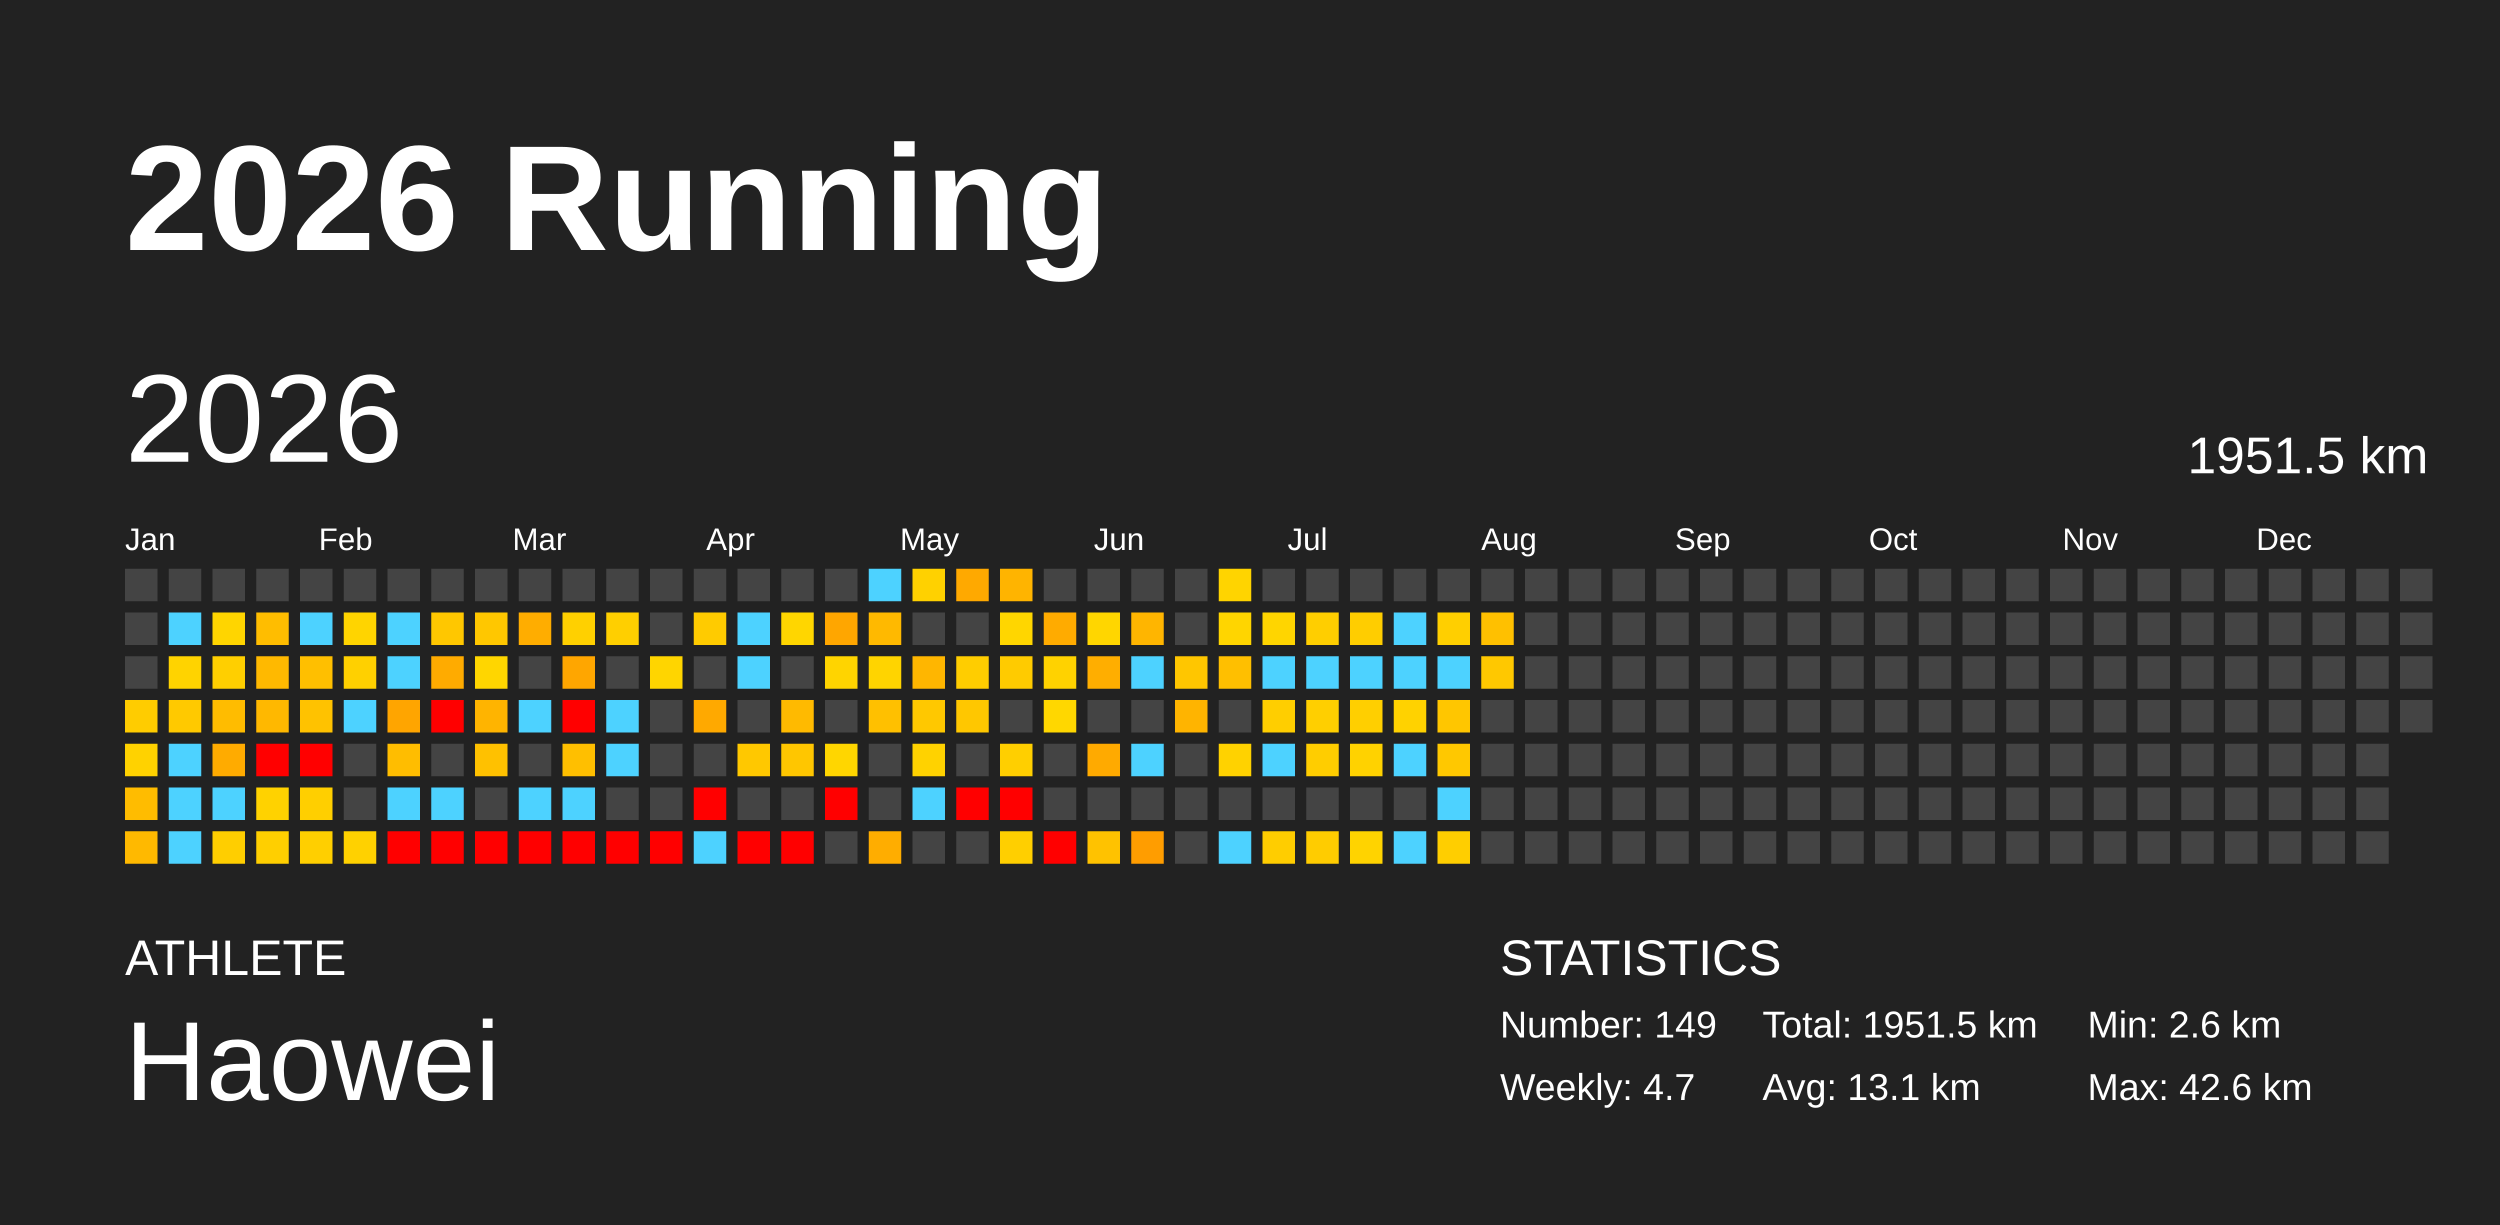
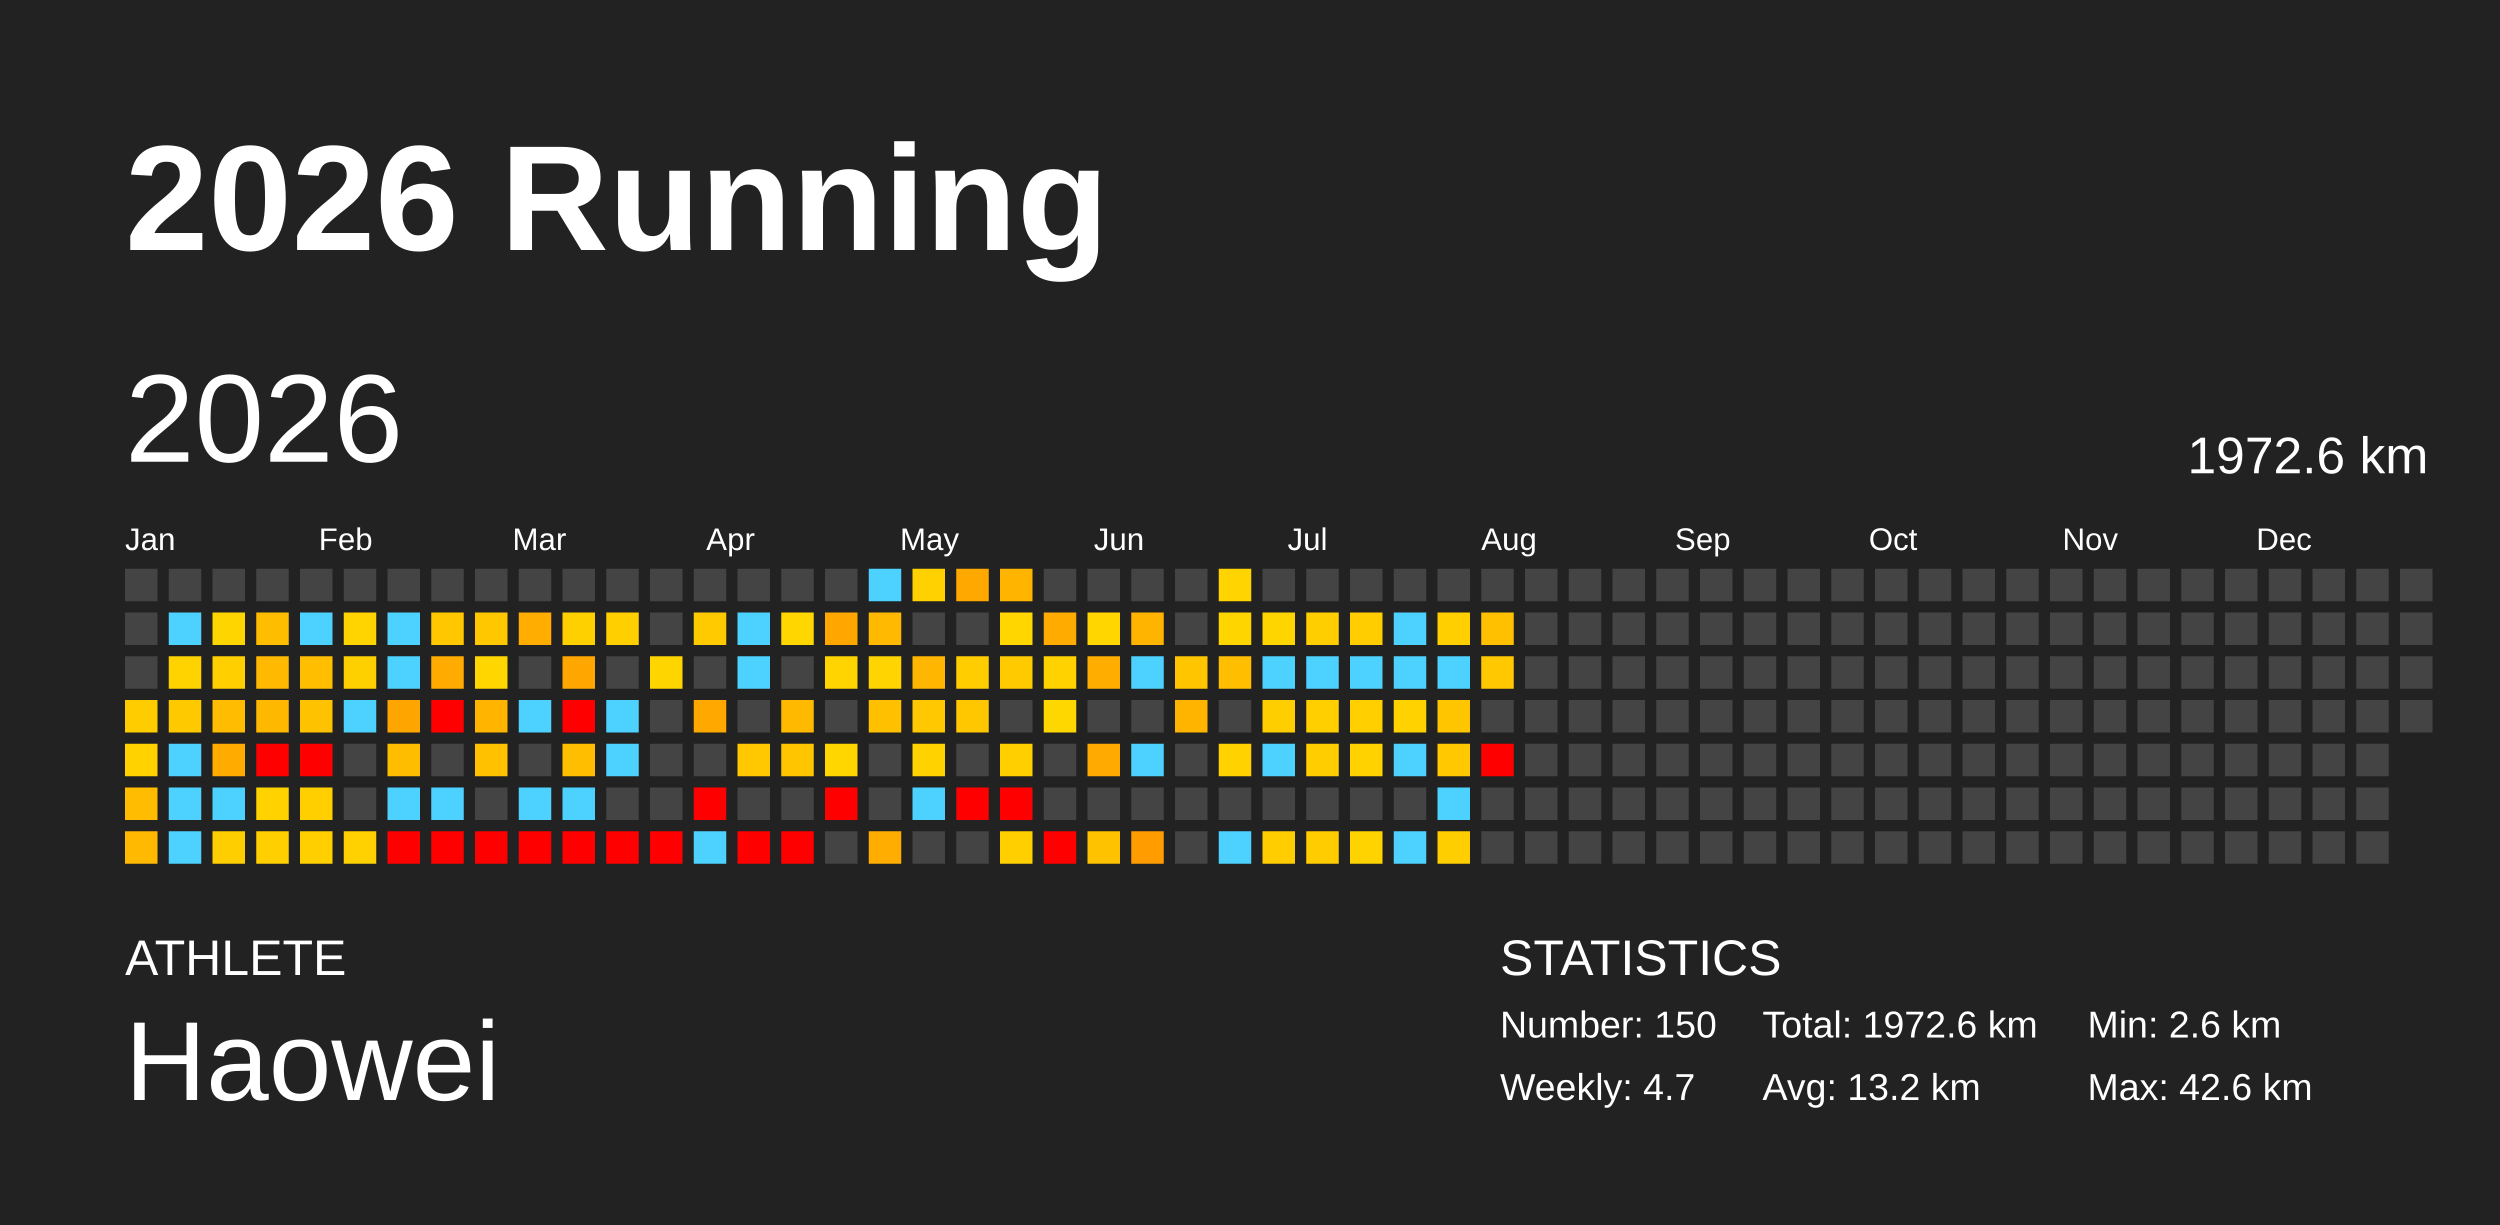
<svg xmlns="http://www.w3.org/2000/svg" baseProfile="full" height="98mm" version="1.1" viewBox="0,0,200,98" width="200mm">
  <defs />
  <rect fill="#222222" height="98" width="200" x="0" y="0" />
  <text fill="#FFFFFF" style="font-size:12px; font-family:Arial; font-weight:bold;" x="10" y="20">2026 Running</text>
  <text fill="#FFFFFF" style="font-size:4px; font-family:Arial" x="10" y="78">ATHLETE</text>
  <text fill="#FFFFFF" style="font-size:9px; font-family:Arial" x="10" y="88">Haowei</text>
  <text fill="#FFFFFF" style="font-size:4px; font-family:Arial" x="120" y="78">STATISTICS</text>
-   <text fill="#FFFFFF" style="font-size:3px; font-family:Arial" x="120" y="83">Number: 149</text>
+   <text fill="#FFFFFF" style="font-size:3px; font-family:Arial" x="120" y="83">Number: 150</text>
  <text fill="#FFFFFF" style="font-size:3px; font-family:Arial" x="120" y="88">Weekly: 4.7</text>
-   <text fill="#FFFFFF" style="font-size:3px; font-family:Arial" x="141" y="83">Total: 1951.5 km</text>
-   <text fill="#FFFFFF" style="font-size:3px; font-family:Arial" x="141" y="88">Avg: 13.1 km</text>
+   <text fill="#FFFFFF" style="font-size:3px; font-family:Arial" x="141" y="83">Total: 1972.6 km</text>
+   <text fill="#FFFFFF" style="font-size:3px; font-family:Arial" x="141" y="88">Avg: 13.2 km</text>
  <text fill="#FFFFFF" style="font-size:3px; font-family:Arial" x="167" y="83">Min: 2.6 km</text>
  <text fill="#FFFFFF" style="font-size:3px; font-family:Arial" x="167" y="88">Max: 42.6 km</text>
  <text dominant-baseline="hanging" fill="#FFFFFF" style="font-size:10.0px; font-family:Arial;" x="10" y="30">2026</text>
-   <text dominant-baseline="hanging" fill="#FFFFFF" style="font-size:4.125px; font-family:Arial;" x="175" y="35">1951.5 km</text>
+   <text dominant-baseline="hanging" fill="#FFFFFF" style="font-size:4.125px; font-family:Arial;" x="175" y="35">1972.6 km</text>
  <text fill="#FFFFFF" style="font-size:2.5px; font-family:Arial" x="10.0" y="44">Jan</text>
  <text fill="#FFFFFF" style="font-size:2.5px; font-family:Arial" x="25.5" y="44">Feb</text>
  <text fill="#FFFFFF" style="font-size:2.5px; font-family:Arial" x="41.0" y="44">Mar</text>
  <text fill="#FFFFFF" style="font-size:2.5px; font-family:Arial" x="56.5" y="44">Apr</text>
  <text fill="#FFFFFF" style="font-size:2.5px; font-family:Arial" x="72.0" y="44">May</text>
  <text fill="#FFFFFF" style="font-size:2.5px; font-family:Arial" x="87.5" y="44">Jun</text>
  <text fill="#FFFFFF" style="font-size:2.5px; font-family:Arial" x="103.0" y="44">Jul</text>
  <text fill="#FFFFFF" style="font-size:2.5px; font-family:Arial" x="118.5" y="44">Aug</text>
  <text fill="#FFFFFF" style="font-size:2.5px; font-family:Arial" x="134.0" y="44">Sep</text>
  <text fill="#FFFFFF" style="font-size:2.5px; font-family:Arial" x="149.5" y="44">Oct</text>
  <text fill="#FFFFFF" style="font-size:2.5px; font-family:Arial" x="165.0" y="44">Nov</text>
  <text fill="#FFFFFF" style="font-size:2.5px; font-family:Arial" x="180.5" y="44">Dec</text>
  <rect fill="#444444" height="2.6" width="2.6" x="10.0" y="45.5" />
  <rect fill="#444444" height="2.6" width="2.6" x="10.0" y="49.0" />
  <rect fill="#444444" height="2.6" width="2.6" x="10.0" y="52.5" />
  <rect fill="#ffcc00" height="2.6" width="2.6" x="10.0" y="56.0" />
  <rect fill="#ffd200" height="2.6" width="2.6" x="10.0" y="59.5" />
  <rect fill="#ffbc00" height="2.6" width="2.6" x="10.0" y="63.0" />
  <rect fill="#ffb900" height="2.6" width="2.6" x="10.0" y="66.5" />
  <rect fill="#444444" height="2.6" width="2.6" x="13.5" y="45.5" />
  <rect fill="#4dd2ff" height="2.6" width="2.6" x="13.5" y="49.0" />
  <rect fill="#ffd300" height="2.6" width="2.6" x="13.5" y="52.5" />
  <rect fill="#ffc900" height="2.6" width="2.6" x="13.5" y="56.0" />
  <rect fill="#4dd2ff" height="2.6" width="2.6" x="13.5" y="59.5" />
  <rect fill="#4dd2ff" height="2.6" width="2.6" x="13.5" y="63.0" />
  <rect fill="#4dd2ff" height="2.6" width="2.6" x="13.5" y="66.5" />
  <rect fill="#444444" height="2.6" width="2.6" x="17.0" y="45.5" />
  <rect fill="#ffd500" height="2.6" width="2.6" x="17.0" y="49.0" />
  <rect fill="#ffcf00" height="2.6" width="2.6" x="17.0" y="52.5" />
  <rect fill="#ffbc00" height="2.6" width="2.6" x="17.0" y="56.0" />
  <rect fill="#ffab00" height="2.6" width="2.6" x="17.0" y="59.5" />
  <rect fill="#4dd2ff" height="2.6" width="2.6" x="17.0" y="63.0" />
  <rect fill="#ffce00" height="2.6" width="2.6" x="17.0" y="66.5" />
  <rect fill="#444444" height="2.6" width="2.6" x="20.5" y="45.5" />
  <rect fill="#ffbd00" height="2.6" width="2.6" x="20.5" y="49.0" />
  <rect fill="#ffb900" height="2.6" width="2.6" x="20.5" y="52.5" />
  <rect fill="#ffb800" height="2.6" width="2.6" x="20.5" y="56.0" />
  <rect fill="red" height="2.6" width="2.6" x="20.5" y="59.5" />
  <rect fill="#ffd200" height="2.6" width="2.6" x="20.5" y="63.0" />
  <rect fill="#ffcf00" height="2.6" width="2.6" x="20.5" y="66.5" />
  <rect fill="#444444" height="2.6" width="2.6" x="24.0" y="45.5" />
  <rect fill="#4dd2ff" height="2.6" width="2.6" x="24.0" y="49.0" />
  <rect fill="#ffbf00" height="2.6" width="2.6" x="24.0" y="52.5" />
  <rect fill="#ffc200" height="2.6" width="2.6" x="24.0" y="56.0" />
  <rect fill="red" height="2.6" width="2.6" x="24.0" y="59.5" />
  <rect fill="#ffcf00" height="2.6" width="2.6" x="24.0" y="63.0" />
  <rect fill="#ffcf00" height="2.6" width="2.6" x="24.0" y="66.5" />
  <rect fill="#444444" height="2.6" width="2.6" x="27.5" y="45.5" />
  <rect fill="#ffd400" height="2.6" width="2.6" x="27.5" y="49.0" />
  <rect fill="#ffd000" height="2.6" width="2.6" x="27.5" y="52.5" />
  <rect fill="#4dd2ff" height="2.6" width="2.6" x="27.5" y="56.0" />
  <rect fill="#444444" height="2.6" width="2.6" x="27.5" y="59.5" />
  <rect fill="#444444" height="2.6" width="2.6" x="27.5" y="63.0" />
  <rect fill="#ffd100" height="2.6" width="2.6" x="27.5" y="66.5" />
  <rect fill="#444444" height="2.6" width="2.6" x="31.0" y="45.5" />
  <rect fill="#4dd2ff" height="2.6" width="2.6" x="31.0" y="49.0" />
  <rect fill="#4dd2ff" height="2.6" width="2.6" x="31.0" y="52.5" />
  <rect fill="#ffa500" height="2.6" width="2.6" x="31.0" y="56.0" />
  <rect fill="#ffbd00" height="2.6" width="2.6" x="31.0" y="59.5" />
  <rect fill="#4dd2ff" height="2.6" width="2.6" x="31.0" y="63.0" />
  <rect fill="red" height="2.6" width="2.6" x="31.0" y="66.5" />
  <rect fill="#444444" height="2.6" width="2.6" x="34.5" y="45.5" />
  <rect fill="#ffc700" height="2.6" width="2.6" x="34.5" y="49.0" />
  <rect fill="#ffab00" height="2.6" width="2.6" x="34.5" y="52.5" />
  <rect fill="red" height="2.6" width="2.6" x="34.5" y="56.0" />
  <rect fill="#444444" height="2.6" width="2.6" x="34.5" y="59.5" />
  <rect fill="#4dd2ff" height="2.6" width="2.6" x="34.5" y="63.0" />
  <rect fill="red" height="2.6" width="2.6" x="34.5" y="66.5" />
  <rect fill="#444444" height="2.6" width="2.6" x="38.0" y="45.5" />
  <rect fill="#ffc700" height="2.6" width="2.6" x="38.0" y="49.0" />
  <rect fill="#ffd600" height="2.6" width="2.6" x="38.0" y="52.5" />
  <rect fill="#ffb400" height="2.6" width="2.6" x="38.0" y="56.0" />
  <rect fill="#ffc100" height="2.6" width="2.6" x="38.0" y="59.5" />
  <rect fill="#444444" height="2.6" width="2.6" x="38.0" y="63.0" />
  <rect fill="red" height="2.6" width="2.6" x="38.0" y="66.5" />
  <rect fill="#444444" height="2.6" width="2.6" x="41.5" y="45.5" />
  <rect fill="#ffad00" height="2.6" width="2.6" x="41.5" y="49.0" />
  <rect fill="#444444" height="2.6" width="2.6" x="41.5" y="52.5" />
  <rect fill="#4dd2ff" height="2.6" width="2.6" x="41.5" y="56.0" />
  <rect fill="#444444" height="2.6" width="2.6" x="41.5" y="59.5" />
  <rect fill="#4dd2ff" height="2.6" width="2.6" x="41.5" y="63.0" />
  <rect fill="red" height="2.6" width="2.6" x="41.5" y="66.5" />
  <rect fill="#444444" height="2.6" width="2.6" x="45.0" y="45.5" />
  <rect fill="#ffd000" height="2.6" width="2.6" x="45.0" y="49.0" />
  <rect fill="#ffa600" height="2.6" width="2.6" x="45.0" y="52.5" />
  <rect fill="red" height="2.6" width="2.6" x="45.0" y="56.0" />
  <rect fill="#ffbf00" height="2.6" width="2.6" x="45.0" y="59.5" />
  <rect fill="#4dd2ff" height="2.6" width="2.6" x="45.0" y="63.0" />
  <rect fill="red" height="2.6" width="2.6" x="45.0" y="66.5" />
  <rect fill="#444444" height="2.6" width="2.6" x="48.5" y="45.5" />
  <rect fill="#ffcf00" height="2.6" width="2.6" x="48.5" y="49.0" />
  <rect fill="#444444" height="2.6" width="2.6" x="48.5" y="52.5" />
  <rect fill="#4dd2ff" height="2.6" width="2.6" x="48.5" y="56.0" />
  <rect fill="#4dd2ff" height="2.6" width="2.6" x="48.5" y="59.5" />
  <rect fill="#444444" height="2.6" width="2.6" x="48.5" y="63.0" />
  <rect fill="red" height="2.6" width="2.6" x="48.5" y="66.5" />
  <rect fill="#444444" height="2.6" width="2.6" x="52.0" y="45.5" />
  <rect fill="#444444" height="2.6" width="2.6" x="52.0" y="49.0" />
  <rect fill="#ffd500" height="2.6" width="2.6" x="52.0" y="52.5" />
  <rect fill="#444444" height="2.6" width="2.6" x="52.0" y="56.0" />
  <rect fill="#444444" height="2.6" width="2.6" x="52.0" y="59.5" />
  <rect fill="#444444" height="2.6" width="2.6" x="52.0" y="63.0" />
  <rect fill="red" height="2.6" width="2.6" x="52.0" y="66.5" />
  <rect fill="#444444" height="2.6" width="2.6" x="55.5" y="45.5" />
  <rect fill="#ffcb00" height="2.6" width="2.6" x="55.5" y="49.0" />
  <rect fill="#444444" height="2.6" width="2.6" x="55.5" y="52.5" />
  <rect fill="#ffa900" height="2.6" width="2.6" x="55.5" y="56.0" />
  <rect fill="#444444" height="2.6" width="2.6" x="55.5" y="59.5" />
  <rect fill="red" height="2.6" width="2.6" x="55.5" y="63.0" />
  <rect fill="#4dd2ff" height="2.6" width="2.6" x="55.5" y="66.5" />
  <rect fill="#444444" height="2.6" width="2.6" x="59.0" y="45.5" />
  <rect fill="#4dd2ff" height="2.6" width="2.6" x="59.0" y="49.0" />
  <rect fill="#4dd2ff" height="2.6" width="2.6" x="59.0" y="52.5" />
  <rect fill="#444444" height="2.6" width="2.6" x="59.0" y="56.0" />
  <rect fill="#ffc800" height="2.6" width="2.6" x="59.0" y="59.5" />
  <rect fill="#444444" height="2.6" width="2.6" x="59.0" y="63.0" />
  <rect fill="red" height="2.6" width="2.6" x="59.0" y="66.5" />
  <rect fill="#444444" height="2.6" width="2.6" x="62.5" y="45.5" />
  <rect fill="#ffd600" height="2.6" width="2.6" x="62.5" y="49.0" />
  <rect fill="#444444" height="2.6" width="2.6" x="62.5" y="52.5" />
  <rect fill="#ffba00" height="2.6" width="2.6" x="62.5" y="56.0" />
  <rect fill="#ffc600" height="2.6" width="2.6" x="62.5" y="59.5" />
  <rect fill="#444444" height="2.6" width="2.6" x="62.5" y="63.0" />
  <rect fill="red" height="2.6" width="2.6" x="62.5" y="66.5" />
  <rect fill="#444444" height="2.6" width="2.6" x="66.0" y="45.5" />
  <rect fill="#ffa600" height="2.6" width="2.6" x="66.0" y="49.0" />
  <rect fill="#ffd400" height="2.6" width="2.6" x="66.0" y="52.5" />
  <rect fill="#444444" height="2.6" width="2.6" x="66.0" y="56.0" />
  <rect fill="#ffd600" height="2.6" width="2.6" x="66.0" y="59.5" />
  <rect fill="red" height="2.6" width="2.6" x="66.0" y="63.0" />
  <rect fill="#444444" height="2.6" width="2.6" x="66.0" y="66.5" />
  <rect fill="#4dd2ff" height="2.6" width="2.6" x="69.5" y="45.5" />
  <rect fill="#ffb900" height="2.6" width="2.6" x="69.5" y="49.0" />
  <rect fill="#ffd400" height="2.6" width="2.6" x="69.5" y="52.5" />
  <rect fill="#ffc000" height="2.6" width="2.6" x="69.5" y="56.0" />
  <rect fill="#444444" height="2.6" width="2.6" x="69.5" y="59.5" />
  <rect fill="#444444" height="2.6" width="2.6" x="69.5" y="63.0" />
  <rect fill="#ffad00" height="2.6" width="2.6" x="69.5" y="66.5" />
  <rect fill="#ffd100" height="2.6" width="2.6" x="73.0" y="45.5" />
  <rect fill="#444444" height="2.6" width="2.6" x="73.0" y="49.0" />
  <rect fill="#ffb600" height="2.6" width="2.6" x="73.0" y="52.5" />
  <rect fill="#ffc800" height="2.6" width="2.6" x="73.0" y="56.0" />
  <rect fill="#ffd200" height="2.6" width="2.6" x="73.0" y="59.5" />
  <rect fill="#4dd2ff" height="2.6" width="2.6" x="73.0" y="63.0" />
  <rect fill="#444444" height="2.6" width="2.6" x="73.0" y="66.5" />
  <rect fill="#ffa900" height="2.6" width="2.6" x="76.5" y="45.5" />
  <rect fill="#444444" height="2.6" width="2.6" x="76.5" y="49.0" />
  <rect fill="#ffcd00" height="2.6" width="2.6" x="76.5" y="52.5" />
  <rect fill="#ffc700" height="2.6" width="2.6" x="76.5" y="56.0" />
  <rect fill="#444444" height="2.6" width="2.6" x="76.5" y="59.5" />
  <rect fill="red" height="2.6" width="2.6" x="76.5" y="63.0" />
  <rect fill="#444444" height="2.6" width="2.6" x="76.5" y="66.5" />
  <rect fill="#ffb400" height="2.6" width="2.6" x="80.0" y="45.5" />
  <rect fill="#ffd600" height="2.6" width="2.6" x="80.0" y="49.0" />
  <rect fill="#ffcb00" height="2.6" width="2.6" x="80.0" y="52.5" />
  <rect fill="#444444" height="2.6" width="2.6" x="80.0" y="56.0" />
  <rect fill="#ffcf00" height="2.6" width="2.6" x="80.0" y="59.5" />
  <rect fill="red" height="2.6" width="2.6" x="80.0" y="63.0" />
  <rect fill="#ffcf00" height="2.6" width="2.6" x="80.0" y="66.5" />
  <rect fill="#444444" height="2.6" width="2.6" x="83.5" y="45.5" />
  <rect fill="#ffab00" height="2.6" width="2.6" x="83.5" y="49.0" />
  <rect fill="#ffd200" height="2.6" width="2.6" x="83.5" y="52.5" />
  <rect fill="#ffd700" height="2.6" width="2.6" x="83.5" y="56.0" />
  <rect fill="#444444" height="2.6" width="2.6" x="83.5" y="59.5" />
  <rect fill="#444444" height="2.6" width="2.6" x="83.5" y="63.0" />
  <rect fill="red" height="2.6" width="2.6" x="83.5" y="66.5" />
  <rect fill="#444444" height="2.6" width="2.6" x="87.0" y="45.5" />
  <rect fill="#ffd600" height="2.6" width="2.6" x="87.0" y="49.0" />
  <rect fill="#ffae00" height="2.6" width="2.6" x="87.0" y="52.5" />
  <rect fill="#444444" height="2.6" width="2.6" x="87.0" y="56.0" />
  <rect fill="#ffaa00" height="2.6" width="2.6" x="87.0" y="59.5" />
  <rect fill="#444444" height="2.6" width="2.6" x="87.0" y="63.0" />
  <rect fill="#ffc200" height="2.6" width="2.6" x="87.0" y="66.5" />
  <rect fill="#444444" height="2.6" width="2.6" x="90.5" y="45.5" />
  <rect fill="#ffb500" height="2.6" width="2.6" x="90.5" y="49.0" />
  <rect fill="#4dd2ff" height="2.6" width="2.6" x="90.5" y="52.5" />
  <rect fill="#444444" height="2.6" width="2.6" x="90.5" y="56.0" />
  <rect fill="#4dd2ff" height="2.6" width="2.6" x="90.5" y="59.5" />
  <rect fill="#444444" height="2.6" width="2.6" x="90.5" y="63.0" />
  <rect fill="#ff9d00" height="2.6" width="2.6" x="90.5" y="66.5" />
  <rect fill="#444444" height="2.6" width="2.6" x="94.0" y="45.5" />
  <rect fill="#444444" height="2.6" width="2.6" x="94.0" y="49.0" />
  <rect fill="#ffc600" height="2.6" width="2.6" x="94.0" y="52.5" />
  <rect fill="#ffb400" height="2.6" width="2.6" x="94.0" y="56.0" />
  <rect fill="#444444" height="2.6" width="2.6" x="94.0" y="59.5" />
  <rect fill="#444444" height="2.6" width="2.6" x="94.0" y="63.0" />
  <rect fill="#444444" height="2.6" width="2.6" x="94.0" y="66.5" />
  <rect fill="#ffd400" height="2.6" width="2.6" x="97.5" y="45.5" />
  <rect fill="#ffd500" height="2.6" width="2.6" x="97.5" y="49.0" />
  <rect fill="#ffbf00" height="2.6" width="2.6" x="97.5" y="52.5" />
  <rect fill="#444444" height="2.6" width="2.6" x="97.5" y="56.0" />
  <rect fill="#ffd200" height="2.6" width="2.6" x="97.5" y="59.5" />
  <rect fill="#444444" height="2.6" width="2.6" x="97.5" y="63.0" />
  <rect fill="#4dd2ff" height="2.6" width="2.6" x="97.5" y="66.5" />
  <rect fill="#444444" height="2.6" width="2.6" x="101.0" y="45.5" />
  <rect fill="#ffd500" height="2.6" width="2.6" x="101.0" y="49.0" />
  <rect fill="#4dd2ff" height="2.6" width="2.6" x="101.0" y="52.5" />
  <rect fill="#ffce00" height="2.6" width="2.6" x="101.0" y="56.0" />
  <rect fill="#4dd2ff" height="2.6" width="2.6" x="101.0" y="59.5" />
  <rect fill="#444444" height="2.6" width="2.6" x="101.0" y="63.0" />
  <rect fill="#ffcd00" height="2.6" width="2.6" x="101.0" y="66.5" />
  <rect fill="#444444" height="2.6" width="2.6" x="104.5" y="45.5" />
  <rect fill="#ffce00" height="2.6" width="2.6" x="104.5" y="49.0" />
  <rect fill="#4dd2ff" height="2.6" width="2.6" x="104.5" y="52.5" />
  <rect fill="#ffcf00" height="2.6" width="2.6" x="104.5" y="56.0" />
  <rect fill="#ffcd00" height="2.6" width="2.6" x="104.5" y="59.5" />
  <rect fill="#444444" height="2.6" width="2.6" x="104.5" y="63.0" />
  <rect fill="#ffcc00" height="2.6" width="2.6" x="104.5" y="66.5" />
  <rect fill="#444444" height="2.6" width="2.6" x="108.0" y="45.5" />
  <rect fill="#ffcd00" height="2.6" width="2.6" x="108.0" y="49.0" />
  <rect fill="#4dd2ff" height="2.6" width="2.6" x="108.0" y="52.5" />
  <rect fill="#ffcf00" height="2.6" width="2.6" x="108.0" y="56.0" />
  <rect fill="#ffd200" height="2.6" width="2.6" x="108.0" y="59.5" />
  <rect fill="#444444" height="2.6" width="2.6" x="108.0" y="63.0" />
  <rect fill="#ffd300" height="2.6" width="2.6" x="108.0" y="66.5" />
  <rect fill="#444444" height="2.6" width="2.6" x="111.5" y="45.5" />
  <rect fill="#4dd2ff" height="2.6" width="2.6" x="111.5" y="49.0" />
  <rect fill="#4dd2ff" height="2.6" width="2.6" x="111.5" y="52.5" />
  <rect fill="#ffd200" height="2.6" width="2.6" x="111.5" y="56.0" />
  <rect fill="#4dd2ff" height="2.6" width="2.6" x="111.5" y="59.5" />
  <rect fill="#444444" height="2.6" width="2.6" x="111.5" y="63.0" />
  <rect fill="#4dd2ff" height="2.6" width="2.6" x="111.5" y="66.5" />
  <rect fill="#444444" height="2.6" width="2.6" x="115.0" y="45.5" />
  <rect fill="#ffcf00" height="2.6" width="2.6" x="115.0" y="49.0" />
  <rect fill="#4dd2ff" height="2.6" width="2.6" x="115.0" y="52.5" />
  <rect fill="#ffc600" height="2.6" width="2.6" x="115.0" y="56.0" />
  <rect fill="#ffc800" height="2.6" width="2.6" x="115.0" y="59.5" />
  <rect fill="#4dd2ff" height="2.6" width="2.6" x="115.0" y="63.0" />
  <rect fill="#ffce00" height="2.6" width="2.6" x="115.0" y="66.5" />
  <rect fill="#444444" height="2.6" width="2.6" x="118.5" y="45.5" />
  <rect fill="#ffc000" height="2.6" width="2.6" x="118.5" y="49.0" />
  <rect fill="#ffc800" height="2.6" width="2.6" x="118.5" y="52.5" />
  <rect fill="#444444" height="2.6" width="2.6" x="118.5" y="56.0" />
-   <rect fill="#444444" height="2.6" width="2.6" x="118.5" y="59.5" />
+   <rect fill="red" height="2.6" width="2.6" x="118.5" y="59.5" />
  <rect fill="#444444" height="2.6" width="2.6" x="118.5" y="63.0" />
  <rect fill="#444444" height="2.6" width="2.6" x="118.5" y="66.5" />
  <rect fill="#444444" height="2.6" width="2.6" x="122.0" y="45.5" />
  <rect fill="#444444" height="2.6" width="2.6" x="122.0" y="49.0" />
  <rect fill="#444444" height="2.6" width="2.6" x="122.0" y="52.5" />
  <rect fill="#444444" height="2.6" width="2.6" x="122.0" y="56.0" />
  <rect fill="#444444" height="2.6" width="2.6" x="122.0" y="59.5" />
  <rect fill="#444444" height="2.6" width="2.6" x="122.0" y="63.0" />
  <rect fill="#444444" height="2.6" width="2.6" x="122.0" y="66.5" />
  <rect fill="#444444" height="2.6" width="2.6" x="125.5" y="45.5" />
  <rect fill="#444444" height="2.6" width="2.6" x="125.5" y="49.0" />
  <rect fill="#444444" height="2.6" width="2.6" x="125.5" y="52.5" />
  <rect fill="#444444" height="2.6" width="2.6" x="125.5" y="56.0" />
  <rect fill="#444444" height="2.6" width="2.6" x="125.5" y="59.5" />
  <rect fill="#444444" height="2.6" width="2.6" x="125.5" y="63.0" />
  <rect fill="#444444" height="2.6" width="2.6" x="125.5" y="66.5" />
  <rect fill="#444444" height="2.6" width="2.6" x="129.0" y="45.5" />
  <rect fill="#444444" height="2.6" width="2.6" x="129.0" y="49.0" />
  <rect fill="#444444" height="2.6" width="2.6" x="129.0" y="52.5" />
  <rect fill="#444444" height="2.6" width="2.6" x="129.0" y="56.0" />
  <rect fill="#444444" height="2.6" width="2.6" x="129.0" y="59.5" />
  <rect fill="#444444" height="2.6" width="2.6" x="129.0" y="63.0" />
  <rect fill="#444444" height="2.6" width="2.6" x="129.0" y="66.5" />
  <rect fill="#444444" height="2.6" width="2.6" x="132.5" y="45.5" />
  <rect fill="#444444" height="2.6" width="2.6" x="132.5" y="49.0" />
  <rect fill="#444444" height="2.6" width="2.6" x="132.5" y="52.5" />
  <rect fill="#444444" height="2.6" width="2.6" x="132.5" y="56.0" />
  <rect fill="#444444" height="2.6" width="2.6" x="132.5" y="59.5" />
  <rect fill="#444444" height="2.6" width="2.6" x="132.5" y="63.0" />
  <rect fill="#444444" height="2.6" width="2.6" x="132.5" y="66.5" />
  <rect fill="#444444" height="2.6" width="2.6" x="136.0" y="45.5" />
  <rect fill="#444444" height="2.6" width="2.6" x="136.0" y="49.0" />
  <rect fill="#444444" height="2.6" width="2.6" x="136.0" y="52.5" />
  <rect fill="#444444" height="2.6" width="2.6" x="136.0" y="56.0" />
  <rect fill="#444444" height="2.6" width="2.6" x="136.0" y="59.5" />
  <rect fill="#444444" height="2.6" width="2.6" x="136.0" y="63.0" />
  <rect fill="#444444" height="2.6" width="2.6" x="136.0" y="66.5" />
  <rect fill="#444444" height="2.6" width="2.6" x="139.5" y="45.5" />
  <rect fill="#444444" height="2.6" width="2.6" x="139.5" y="49.0" />
  <rect fill="#444444" height="2.6" width="2.6" x="139.5" y="52.5" />
  <rect fill="#444444" height="2.6" width="2.6" x="139.5" y="56.0" />
  <rect fill="#444444" height="2.6" width="2.6" x="139.5" y="59.5" />
  <rect fill="#444444" height="2.6" width="2.6" x="139.5" y="63.0" />
  <rect fill="#444444" height="2.6" width="2.6" x="139.5" y="66.5" />
  <rect fill="#444444" height="2.6" width="2.6" x="143.0" y="45.5" />
  <rect fill="#444444" height="2.6" width="2.6" x="143.0" y="49.0" />
  <rect fill="#444444" height="2.6" width="2.6" x="143.0" y="52.5" />
  <rect fill="#444444" height="2.6" width="2.6" x="143.0" y="56.0" />
  <rect fill="#444444" height="2.6" width="2.6" x="143.0" y="59.5" />
  <rect fill="#444444" height="2.6" width="2.6" x="143.0" y="63.0" />
  <rect fill="#444444" height="2.6" width="2.6" x="143.0" y="66.5" />
  <rect fill="#444444" height="2.6" width="2.6" x="146.5" y="45.5" />
  <rect fill="#444444" height="2.6" width="2.6" x="146.5" y="49.0" />
  <rect fill="#444444" height="2.6" width="2.6" x="146.5" y="52.5" />
  <rect fill="#444444" height="2.6" width="2.6" x="146.5" y="56.0" />
  <rect fill="#444444" height="2.6" width="2.6" x="146.5" y="59.5" />
  <rect fill="#444444" height="2.6" width="2.6" x="146.5" y="63.0" />
  <rect fill="#444444" height="2.6" width="2.6" x="146.5" y="66.5" />
  <rect fill="#444444" height="2.6" width="2.6" x="150.0" y="45.5" />
  <rect fill="#444444" height="2.6" width="2.6" x="150.0" y="49.0" />
  <rect fill="#444444" height="2.6" width="2.6" x="150.0" y="52.5" />
  <rect fill="#444444" height="2.6" width="2.6" x="150.0" y="56.0" />
  <rect fill="#444444" height="2.6" width="2.6" x="150.0" y="59.5" />
  <rect fill="#444444" height="2.6" width="2.6" x="150.0" y="63.0" />
  <rect fill="#444444" height="2.6" width="2.6" x="150.0" y="66.5" />
  <rect fill="#444444" height="2.6" width="2.6" x="153.5" y="45.5" />
  <rect fill="#444444" height="2.6" width="2.6" x="153.5" y="49.0" />
  <rect fill="#444444" height="2.6" width="2.6" x="153.5" y="52.5" />
  <rect fill="#444444" height="2.6" width="2.6" x="153.5" y="56.0" />
  <rect fill="#444444" height="2.6" width="2.6" x="153.5" y="59.5" />
  <rect fill="#444444" height="2.6" width="2.6" x="153.5" y="63.0" />
  <rect fill="#444444" height="2.6" width="2.6" x="153.5" y="66.5" />
  <rect fill="#444444" height="2.6" width="2.6" x="157.0" y="45.5" />
  <rect fill="#444444" height="2.6" width="2.6" x="157.0" y="49.0" />
  <rect fill="#444444" height="2.6" width="2.6" x="157.0" y="52.5" />
  <rect fill="#444444" height="2.6" width="2.6" x="157.0" y="56.0" />
  <rect fill="#444444" height="2.6" width="2.6" x="157.0" y="59.5" />
  <rect fill="#444444" height="2.6" width="2.6" x="157.0" y="63.0" />
  <rect fill="#444444" height="2.6" width="2.6" x="157.0" y="66.5" />
  <rect fill="#444444" height="2.6" width="2.6" x="160.5" y="45.5" />
  <rect fill="#444444" height="2.6" width="2.6" x="160.5" y="49.0" />
  <rect fill="#444444" height="2.6" width="2.6" x="160.5" y="52.5" />
  <rect fill="#444444" height="2.6" width="2.6" x="160.5" y="56.0" />
  <rect fill="#444444" height="2.6" width="2.6" x="160.5" y="59.5" />
  <rect fill="#444444" height="2.6" width="2.6" x="160.5" y="63.0" />
  <rect fill="#444444" height="2.6" width="2.6" x="160.5" y="66.5" />
  <rect fill="#444444" height="2.6" width="2.6" x="164.0" y="45.5" />
  <rect fill="#444444" height="2.6" width="2.6" x="164.0" y="49.0" />
  <rect fill="#444444" height="2.6" width="2.6" x="164.0" y="52.5" />
  <rect fill="#444444" height="2.6" width="2.6" x="164.0" y="56.0" />
  <rect fill="#444444" height="2.6" width="2.6" x="164.0" y="59.5" />
  <rect fill="#444444" height="2.6" width="2.6" x="164.0" y="63.0" />
  <rect fill="#444444" height="2.6" width="2.6" x="164.0" y="66.5" />
  <rect fill="#444444" height="2.6" width="2.6" x="167.5" y="45.5" />
  <rect fill="#444444" height="2.6" width="2.6" x="167.5" y="49.0" />
  <rect fill="#444444" height="2.6" width="2.6" x="167.5" y="52.5" />
  <rect fill="#444444" height="2.6" width="2.6" x="167.5" y="56.0" />
  <rect fill="#444444" height="2.6" width="2.6" x="167.5" y="59.5" />
  <rect fill="#444444" height="2.6" width="2.6" x="167.5" y="63.0" />
  <rect fill="#444444" height="2.6" width="2.6" x="167.5" y="66.5" />
  <rect fill="#444444" height="2.6" width="2.6" x="171.0" y="45.5" />
  <rect fill="#444444" height="2.6" width="2.6" x="171.0" y="49.0" />
  <rect fill="#444444" height="2.6" width="2.6" x="171.0" y="52.5" />
  <rect fill="#444444" height="2.6" width="2.6" x="171.0" y="56.0" />
  <rect fill="#444444" height="2.6" width="2.6" x="171.0" y="59.5" />
  <rect fill="#444444" height="2.6" width="2.6" x="171.0" y="63.0" />
  <rect fill="#444444" height="2.6" width="2.6" x="171.0" y="66.5" />
  <rect fill="#444444" height="2.6" width="2.6" x="174.5" y="45.5" />
  <rect fill="#444444" height="2.6" width="2.6" x="174.5" y="49.0" />
  <rect fill="#444444" height="2.6" width="2.6" x="174.5" y="52.5" />
  <rect fill="#444444" height="2.6" width="2.6" x="174.5" y="56.0" />
  <rect fill="#444444" height="2.6" width="2.6" x="174.5" y="59.5" />
  <rect fill="#444444" height="2.6" width="2.6" x="174.5" y="63.0" />
  <rect fill="#444444" height="2.6" width="2.6" x="174.5" y="66.5" />
  <rect fill="#444444" height="2.6" width="2.6" x="178.0" y="45.5" />
  <rect fill="#444444" height="2.6" width="2.6" x="178.0" y="49.0" />
  <rect fill="#444444" height="2.6" width="2.6" x="178.0" y="52.5" />
  <rect fill="#444444" height="2.6" width="2.6" x="178.0" y="56.0" />
  <rect fill="#444444" height="2.6" width="2.6" x="178.0" y="59.5" />
  <rect fill="#444444" height="2.6" width="2.6" x="178.0" y="63.0" />
  <rect fill="#444444" height="2.6" width="2.6" x="178.0" y="66.5" />
  <rect fill="#444444" height="2.6" width="2.6" x="181.5" y="45.5" />
  <rect fill="#444444" height="2.6" width="2.6" x="181.5" y="49.0" />
  <rect fill="#444444" height="2.6" width="2.6" x="181.5" y="52.5" />
  <rect fill="#444444" height="2.6" width="2.6" x="181.5" y="56.0" />
  <rect fill="#444444" height="2.6" width="2.6" x="181.5" y="59.5" />
  <rect fill="#444444" height="2.6" width="2.6" x="181.5" y="63.0" />
  <rect fill="#444444" height="2.6" width="2.6" x="181.5" y="66.5" />
  <rect fill="#444444" height="2.6" width="2.6" x="185.0" y="45.5" />
  <rect fill="#444444" height="2.6" width="2.6" x="185.0" y="49.0" />
  <rect fill="#444444" height="2.6" width="2.6" x="185.0" y="52.5" />
  <rect fill="#444444" height="2.6" width="2.6" x="185.0" y="56.0" />
  <rect fill="#444444" height="2.6" width="2.6" x="185.0" y="59.5" />
  <rect fill="#444444" height="2.6" width="2.6" x="185.0" y="63.0" />
  <rect fill="#444444" height="2.6" width="2.6" x="185.0" y="66.5" />
  <rect fill="#444444" height="2.6" width="2.6" x="188.5" y="45.5" />
  <rect fill="#444444" height="2.6" width="2.6" x="188.5" y="49.0" />
  <rect fill="#444444" height="2.6" width="2.6" x="188.5" y="52.5" />
  <rect fill="#444444" height="2.6" width="2.6" x="188.5" y="56.0" />
  <rect fill="#444444" height="2.6" width="2.6" x="188.5" y="59.5" />
  <rect fill="#444444" height="2.6" width="2.6" x="188.5" y="63.0" />
  <rect fill="#444444" height="2.6" width="2.6" x="188.5" y="66.5" />
  <rect fill="#444444" height="2.6" width="2.6" x="192.0" y="45.5" />
  <rect fill="#444444" height="2.6" width="2.6" x="192.0" y="49.0" />
  <rect fill="#444444" height="2.6" width="2.6" x="192.0" y="52.5" />
  <rect fill="#444444" height="2.6" width="2.6" x="192.0" y="56.0" />
</svg>
